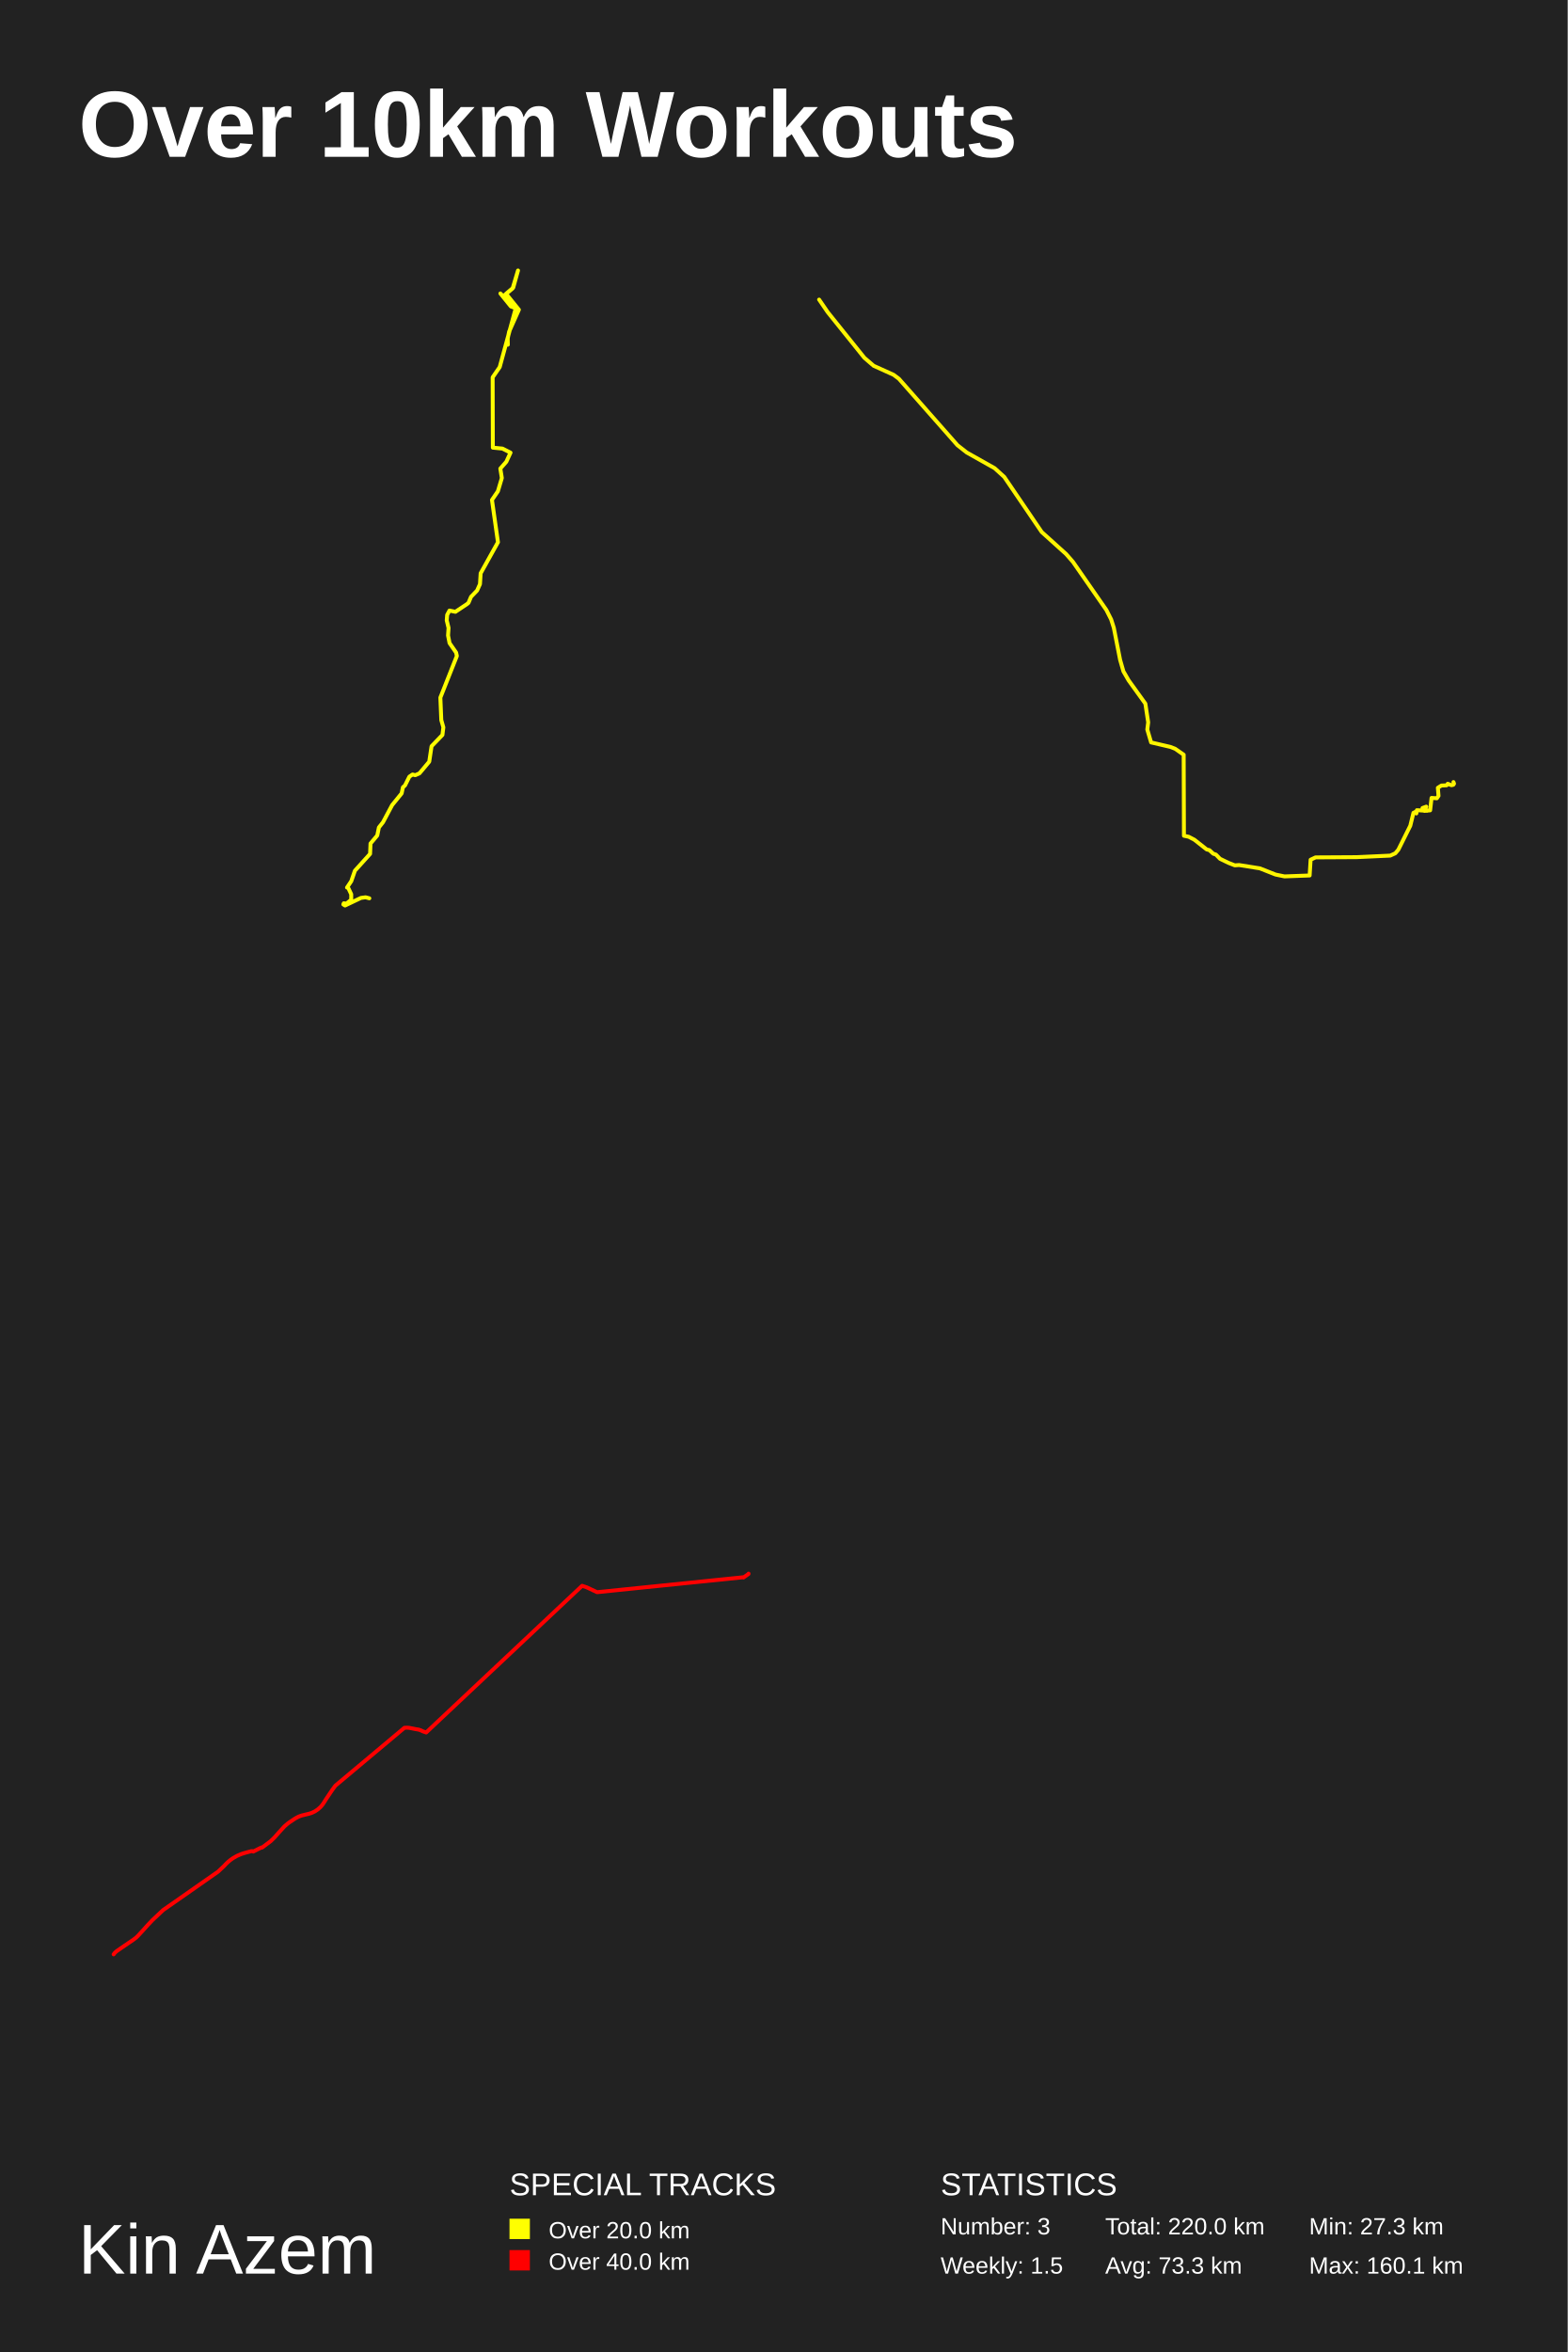
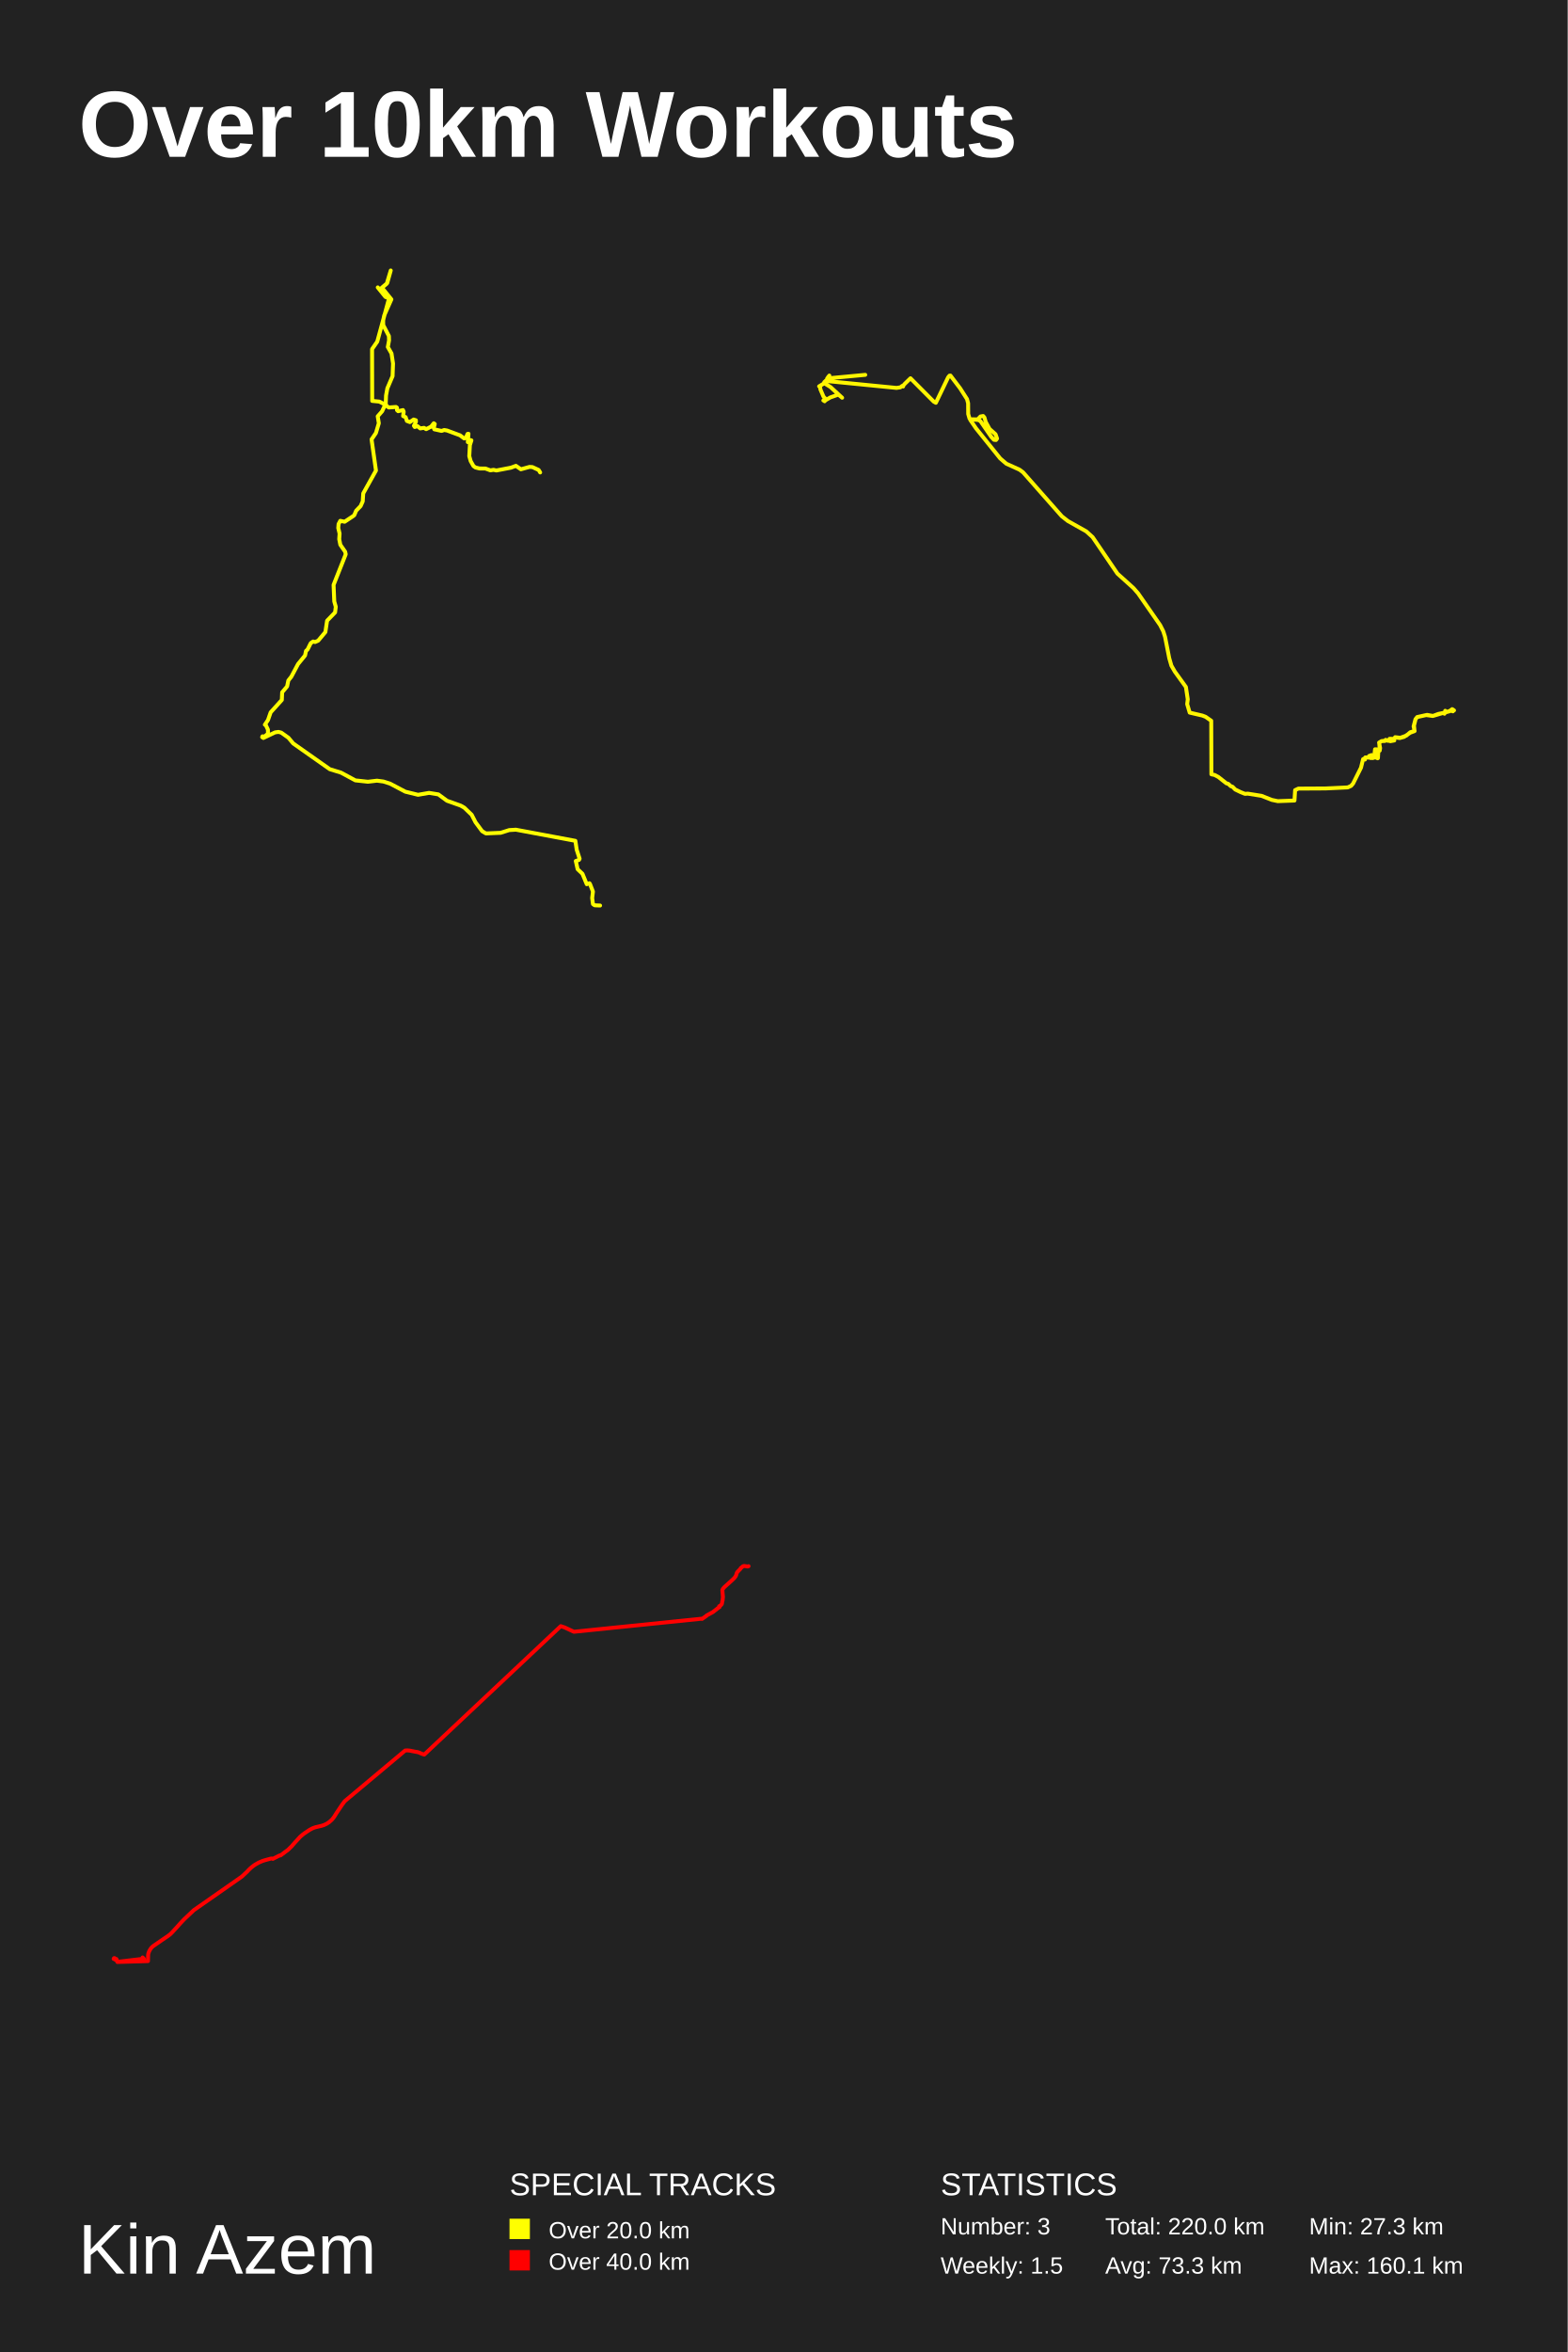
<svg xmlns="http://www.w3.org/2000/svg" baseProfile="full" height="300mm" version="1.1" viewBox="0,0,200,300" width="200mm">
  <defs />
  <rect fill="#222222" height="300" width="200" x="0" y="0" />
  <text fill="#FFFFFF" style="font-size:12px; font-family:Arial; font-weight:bold;" x="10" y="20">Over 10km Workouts</text>
  <text fill="#FFFFFF" style="font-size:9px; font-family:Arial" x="10" y="290">Kin Azem</text>
  <text fill="#FFFFFF" style="font-size:4px; font-family:Arial" x="65" y="280">SPECIAL TRACKS</text>
  <rect fill="yellow" height="2.6" width="2.6" x="65" y="283" />
  <text fill="#FFFFFF" style="font-size:3px; font-family:Arial" x="70" y="285.5">Over 20.0 km</text>
  <rect fill="red" height="2.6" width="2.6" x="65" y="287" />
  <text fill="#FFFFFF" style="font-size:3px; font-family:Arial" x="70" y="289.5">Over 40.0 km</text>
  <text fill="#FFFFFF" style="font-size:4px; font-family:Arial" x="120" y="280">STATISTICS</text>
  <text fill="#FFFFFF" style="font-size:3px; font-family:Arial" x="120" y="285">Number: 3</text>
  <text fill="#FFFFFF" style="font-size:3px; font-family:Arial" x="120" y="290">Weekly: 1.5</text>
  <text fill="#FFFFFF" style="font-size:3px; font-family:Arial" x="141" y="285">Total: 220.0 km</text>
  <text fill="#FFFFFF" style="font-size:3px; font-family:Arial" x="141" y="290">Avg: 73.3 km</text>
  <text fill="#FFFFFF" style="font-size:3px; font-family:Arial" x="167" y="285">Min: 27.3 km</text>
  <text fill="#FFFFFF" style="font-size:3px; font-family:Arial" x="167" y="290">Max: 160.1 km</text>
-   <polyline fill="none" opacity="1" points="64.787,43.966 64.771,43.172 64.955,42.289 66.198,39.503 64.556,37.472 65.473,36.697 66.086,34.5 65.401,36.786 64.253,37.757 64.11,37.639 64.349,38.051 63.839,37.433 65.178,39.091 65.831,39.326 66.062,39.562 65.871,39.601 66.062,39.562 64.309,37.953 65.202,39.081 65.879,39.317 65.991,39.238 65.855,39.101 63.751,46.821 62.85,48.125 62.874,57.099 64.102,57.217 65.13,57.737 64.596,58.894 63.831,59.767 64.022,60.973 63.52,62.66 62.763,63.768 63.528,69.161 61.32,73.123 61.233,74.505 60.866,75.319 60.093,76.123 59.766,76.898 59.559,77.065 58.1,78.035 57.343,77.878 57.048,78.427 56.993,79.124 57.224,80.094 57.16,81.055 57.351,82.026 58.188,83.232 58.284,83.673 56.18,88.977 56.299,91.849 56.562,92.77 56.443,93.741 55.056,95.182 54.761,97.152 53.51,98.642 52.976,98.877 52.633,98.789 52.226,99.064 51.669,100.181 51.406,100.416 51.238,101.2 50.027,102.69 48.863,104.876 48.337,105.543 48.13,106.562 47.269,107.591 47.213,108.914 45.277,111.06 44.814,112.393 44.272,113.207 44.424,113.246 44.806,114.059 44.806,114.765 44.201,115.255 43.858,115.216 43.802,115.363 44.017,115.5 46.05,114.53 46.639,114.451 47.118,114.579" stroke="#ffff00" stroke-dasharray="none" stroke-linecap="round" stroke-linejoin="round" stroke-width="0.5" />
-   <polyline fill="none" opacity="1" points="185.426,99.753 185.5,99.96 185.41,100.098 185.171,100.157 184.695,99.97 184.555,100.167 183.89,100.196 183.438,100.482 183.52,101.517 183.306,101.822 182.633,101.773 182.452,103.36 181.712,103.429 181.639,103.241 181.959,103.301 181.458,103.389 181.639,103.241 181.474,103.064 181.959,102.887 181.704,103.399 182.066,103.419 180.759,103.34 180.694,103.754 180.488,103.586 180.513,103.695 180.324,103.675 179.921,105.321 178.393,108.385 178.007,108.839 177.358,109.134 173.094,109.331 167.836,109.361 167.203,109.657 167.08,111.667 163.868,111.785 162.726,111.549 160.729,110.76 158.076,110.337 157.533,110.376 156.728,110.061 155.644,109.538 155.126,109.006 154.781,108.888 154.288,108.435 153.943,108.346 152.382,107.114 151.651,106.73 151.043,106.602 151.01,96.264 149.917,95.505 149.309,95.269 146.853,94.697 146.368,93.051 146.483,92.134 146.121,89.749 143.985,86.782 143.32,85.629 142.901,84.17 142.096,80.07 141.751,78.995 141.151,77.812 136.887,71.671 136.008,70.665 132.902,67.866 128.112,60.826 126.896,59.722 123.339,57.72 122.156,56.793 114.679,48.313 114.006,47.81 111.459,46.657 110.276,45.641 105.601,39.822 104.5,38.215" stroke="#fff500" stroke-dasharray="none" stroke-linecap="round" stroke-linejoin="round" stroke-width="0.5" />
-   <polyline fill="none" opacity="1" points="95.5,200.722 95.49,200.763 94.844,201.215 94.802,201.179 94.816,201.191 94.81,201.182 76.174,203.086 74.835,202.461 74.26,202.271 54.373,220.978 53.948,220.833 53.655,220.693 53.447,220.631 53.445,220.618 53.045,220.555 52.218,220.389 51.901,220.366 51.591,220.384 42.787,227.763 42.381,228.314 41.582,229.506 41.305,229.952 41.134,230.2 40.888,230.489 40.551,230.788 40.18,231.039 39.779,231.232 39.427,231.345 38.549,231.555 38.334,231.622 38.056,231.733 37.66,231.946 36.918,232.443 36.682,232.62 36.288,232.958 35.52,233.799 35.035,234.351 34.545,234.832 33.443,235.657 33.364,235.647 33.281,235.694 33.218,235.707 32.312,236.167 32.234,236.126 32.153,236.11 32.004,236.132 31.139,236.368 30.785,236.482 30.242,236.716 29.729,237.008 29.425,237.222 29.085,237.501 28.768,237.806 28.622,237.974 27.818,238.734 20.807,243.635 19.457,244.903 18.862,245.53 18.326,246.129 17.604,246.913 17.366,247.146 17.006,247.42 15.957,248.131 14.931,248.839 14.799,248.942 14.628,249.108 14.5,249.278" stroke="red" stroke-dasharray="none" stroke-linecap="round" stroke-linejoin="round" stroke-width="0.5" />
+   <polyline fill="none" opacity="1" points="68.911,60.261 68.723,59.944 67.919,59.576 67.556,59.554 66.453,59.857 65.819,59.417 65.174,59.655 63.331,60.009 62.962,59.929 62.557,59.994 61.935,59.763 61.172,59.756 60.656,59.626 60.404,59.446 60.046,58.81 59.87,58.182 59.946,56.775 60.14,56.168 60.022,56.132 59.799,56.435 59.682,56.392 59.764,55.324 59.647,55.345 59.436,55.851 59.218,55.923 58.69,55.526 57.036,54.912 56.672,54.847 56.332,54.963 55.411,54.761 55.334,54.566 55.464,54.082 55.34,53.988 54.994,54.421 54.366,54.739 54.096,54.573 53.609,54.645 53.246,54.349 52.911,54.465 52.806,54.306 53.064,53.808 53.058,53.606 52.77,53.512 52.289,53.837 51.908,53.692 51.75,53.209 51.427,53.071 51.503,52.515 51.409,52.306 50.793,52.45 50.647,52.313 50.647,52.003 50.523,51.909 49.608,51.974 49.315,51.779 49.209,51.519 49.25,50.443 49.42,49.526 50.083,47.974 50.142,46.364 49.948,45.086 49.479,44.263 49.632,43.411 49.614,42.862 48.892,41.469 48.881,40.884 49.016,40.234 49.931,38.183 48.722,36.688 49.397,36.118 49.849,34.5 49.344,36.183 48.499,36.898 48.394,36.811 48.57,37.114 48.194,36.659 49.18,37.88 49.661,38.053 49.831,38.226 49.69,38.255 49.831,38.226 48.54,37.042 49.197,37.872 49.696,38.046 49.778,37.988 49.679,37.887 48.13,43.57 47.467,44.53 47.484,51.137 48.388,51.223 49.145,51.606 48.752,52.458 48.188,53.1 48.329,53.988 47.959,55.23 47.402,56.046 47.965,60.016 46.34,62.932 46.276,63.95 46.006,64.549 45.437,65.141 45.196,65.711 45.043,65.834 43.97,66.548 43.412,66.433 43.195,66.837 43.154,67.35 43.324,68.064 43.277,68.771 43.418,69.486 44.034,70.374 44.105,70.698 42.556,74.603 42.644,76.717 42.837,77.396 42.749,78.11 41.729,79.171 41.511,80.621 40.59,81.718 40.197,81.891 39.945,81.826 39.646,82.028 39.235,82.851 39.041,83.024 38.918,83.601 38.026,84.698 37.17,86.307 36.783,86.798 36.63,87.548 35.996,88.306 35.955,89.28 34.53,90.86 34.189,91.841 33.79,92.44 33.902,92.469 34.183,93.068 34.183,93.587 33.738,93.948 33.485,93.919 33.444,94.027 33.603,94.128 35.099,93.414 35.533,93.356 35.885,93.45 36.794,94.099 37.416,94.835 42.069,98.11 43.5,98.55 45.337,99.538 46.933,99.712 48.094,99.575 48.916,99.683 49.755,99.95 51.714,100.981 53.334,101.378 54.73,101.133 55.927,101.327 57.024,102.135 58.767,102.756 59.224,103.015 60.175,103.924 60.668,104.884 61.507,106.016 61.994,106.304 63.871,106.225 64.962,105.879 65.813,105.828 73.405,107.249 73.575,108.389 73.945,109.528 73.869,109.68 73.458,109.824 73.693,110.87 74.309,111.454 74.854,112.781 75.201,112.659 75.271,112.76 75.646,113.719 75.547,114.541 75.646,115.312 75.858,115.471 76.556,115.5" stroke="#ffff00" stroke-dasharray="none" stroke-linecap="round" stroke-linejoin="round" stroke-width="0.5" />
+   <polyline fill="none" opacity="1" points="174.852,96.64 174.918,96.568 174.896,96.698 174.901,96.601 174.809,96.607 174.88,96.496 174.847,96.62 174.809,96.503 174.89,96.601 174.836,96.64 175.113,96.627 175.113,96.535 175.124,96.698 175.308,96.62 175.781,96.646 175.748,96.724 175.683,96.685 175.786,96.705 175.808,96.548 175.651,96.653 175.792,96.601 175.851,95.813 176.02,95.741 176.069,95.428 175.938,94.718 176.264,94.523 176.709,94.484 176.775,94.367 177.122,94.497 177.567,94.347 177.643,94.406 177.6,94.471 177.627,94.406 177.703,94.484 177.556,94.497 177.882,94.445 177.372,94.542 177.562,94.49 177.323,94.236 177.871,94.243 177.985,94.028 178.642,94.106 179.419,93.826 179.924,93.396 180.472,93.24 180.342,92.654 180.581,91.735 180.798,91.462 182.068,91.182 182.812,91.318 183.491,91.064 184.278,90.902 184.381,90.843 184.376,90.661 184.463,90.823 185.011,90.674 185.098,90.569 185.239,90.576 185.294,90.713 185.353,90.517 185.353,90.732 185.337,90.491 185.332,90.569 185.419,90.55 185.337,90.595 185.332,90.517 185.5,90.608 185.397,90.654 185.44,90.589 185.353,90.53 185.381,90.602 185.31,90.582 185.402,90.648 185.391,90.537 185.294,90.556 185.31,90.661 185.397,90.674 185.315,90.674 185.256,90.452 185.381,90.595 185.288,90.693 185.245,90.498 185.332,90.595 185.044,90.602 184.968,90.713 184.305,90.895 184.278,91.038 184.175,90.915 182.791,91.325 181.944,91.208 180.825,91.455 180.602,91.703 180.391,92.556 180.461,93.253 179.929,93.448 179.126,93.989 178.572,94.139 177.969,94.054 177.882,94.256 177.269,94.236 177.317,94.373 177.258,94.464 177.1,94.503 176.785,94.38 176.693,94.51 176.253,94.529 175.955,94.718 176.009,95.402 175.868,95.604 175.423,95.572 175.303,96.62 174.814,96.666 174.766,96.542 174.977,96.581 174.646,96.64 174.766,96.542 174.657,96.425 174.977,96.307 174.809,96.646 175.048,96.659 174.185,96.607 174.141,96.881 174.005,96.77 174.022,96.842 173.897,96.829 173.631,97.916 172.621,99.942 172.366,100.241 171.937,100.436 169.119,100.567 165.644,100.586 165.226,100.782 165.144,102.11 163.021,102.188 162.266,102.032 160.947,101.511 159.193,101.231 158.835,101.257 158.303,101.049 157.586,100.703 157.244,100.352 157.016,100.274 156.69,99.974 156.462,99.915 155.43,99.101 154.947,98.847 154.545,98.763 154.524,91.931 153.802,91.429 153.4,91.273 151.776,90.895 151.456,89.807 151.532,89.202 151.293,87.625 149.881,85.665 149.441,84.902 149.165,83.938 148.632,81.228 148.404,80.518 148.008,79.736 145.19,75.678 144.609,75.013 142.557,73.163 139.391,68.51 138.588,67.781 136.236,66.458 135.455,65.845 130.514,60.241 130.068,59.909 128.385,59.146 127.603,58.475 124.514,54.63 123.786,53.567 123.868,53.476 124.726,53.496 125.078,53.124 125.426,53.059 125.589,53.248 125.752,53.815 126.246,54.714 127.006,55.386 127.202,55.94 127.066,56.122 126.805,56.096 126.474,55.738 125.073,53.704 124.807,53.567 123.884,53.496 123.688,53.391 123.52,52.805 123.509,51.436 123.368,50.901 122.483,49.52 121.256,47.903 121.131,47.916 120.957,48.131 119.394,51.377 119.122,51.227 116.158,48.248 115.452,48.933 115.169,49.259 115.218,49.298 115.099,49.22 114.876,49.402 114.377,49.48 105.342,48.587 105.092,48.933 105.168,48.881 105.955,49.37 107.437,50.732 106.96,50.328 105.928,50.693 105.157,51.143 105.206,51.182 105.233,51.116 105.038,51.077 105.32,51.019 105.369,50.921 105.059,50.589 104.663,49.663 104.63,49.383 104.5,49.278 105.114,48.907 105.146,48.75 105.727,48.209 105.803,47.903 105.629,48.118 105.619,48.34 105.526,48.268 105.586,48.196 105.646,48.255 110.386,47.812" stroke="#fff500" stroke-dasharray="none" stroke-linecap="round" stroke-linejoin="round" stroke-width="0.5" />
+   <polyline fill="none" opacity="1" points="95.5,199.769 95.428,199.798 95.353,199.806 94.987,199.747 94.855,199.755 94.763,199.798 94.582,199.957 94.507,200.005 94.47,200.098 94.059,200.524 93.989,200.659 93.923,200.886 93.864,201.031 93.702,201.254 93.441,201.513 92.425,202.428 92.259,202.616 92.206,202.7 92.158,202.802 92.158,202.838 92.229,203.694 92.183,204.144 92.148,204.253 92.1,204.542 92.073,204.605 91.981,204.729 91.75,204.879 91.747,204.898 91.781,204.966 91.79,204.944 91.79,204.955 91.81,204.95 91.802,204.981 91.791,204.978 91.775,205.002 91.768,204.993 91.763,205.004 91.739,205.008 91.744,205.025 91.742,205.015 91.733,205.032 91.738,205.021 91.727,205.032 91.721,205.016 90.946,205.623 90.139,206.063 90.13,206.099 89.565,206.495 89.528,206.463 89.54,206.473 89.535,206.466 73.216,208.133 72.043,207.585 71.54,207.419 54.124,223.801 53.752,223.674 53.495,223.552 53.313,223.497 53.311,223.486 52.961,223.43 52.237,223.286 51.96,223.265 51.688,223.281 43.978,229.743 43.623,230.225 42.923,231.269 42.681,231.66 42.53,231.877 42.315,232.13 42.02,232.392 41.695,232.612 41.344,232.781 41.036,232.88 40.267,233.064 40.079,233.122 39.835,233.219 39.488,233.406 38.838,233.841 38.632,233.996 38.287,234.292 37.614,235.029 37.189,235.512 36.76,235.933 35.795,236.655 35.726,236.647 35.654,236.688 35.598,236.699 34.805,237.102 34.737,237.066 34.666,237.053 34.535,237.071 33.777,237.278 33.467,237.378 32.992,237.583 32.543,237.839 32.277,238.027 31.979,238.271 31.701,238.538 31.574,238.685 30.869,239.351 24.729,243.642 23.548,244.753 23.027,245.301 22.557,245.826 21.925,246.513 21.717,246.717 21.401,246.957 20.482,247.579 19.584,248.199 19.468,248.29 19.319,248.435 19.207,248.584 19.084,248.783 18.997,248.968 18.924,249.184 18.9,249.35 18.879,250.14 14.973,250.253 14.998,250.226 14.903,250.045 14.852,249.881 14.745,249.969 14.7,249.932 14.626,249.83 14.593,249.805 14.597,249.819 14.629,249.835 14.617,249.835 14.593,249.803 14.632,249.79 14.619,249.8 14.6,249.805 14.626,249.786 14.528,249.832 14.572,249.836 14.581,249.826 14.576,249.849 14.538,249.823 14.552,249.825 14.579,249.803 14.569,249.792 14.598,249.787 14.576,249.803 14.564,249.799 14.587,249.796 14.585,249.785 14.599,249.791 14.569,249.786 14.582,249.759 14.596,249.771 14.583,249.783 14.594,249.809 14.596,249.783 14.6,249.794 14.605,249.786 14.597,249.776 14.629,249.764 14.637,249.779 14.549,249.802 14.55,249.789 14.551,249.816 14.534,249.839 14.541,249.851 14.536,249.843 14.522,249.861 14.517,249.852 14.541,249.843 14.508,249.851 14.507,249.864 14.5,249.852 14.516,249.85 14.515,249.867 14.509,249.854 14.572,249.79 14.562,249.789 14.538,249.834 14.519,249.842 14.524,249.826 14.519,249.837 14.51,249.825 14.584,249.788 14.578,249.798 14.579,249.788 14.569,249.792 14.548,249.767 14.569,249.835 14.59,249.851 14.581,249.857 14.602,249.834 14.617,249.84 14.75,250 14.845,249.903 14.864,249.901 14.918,250.07 15.002,250.233 14.979,250.251 15.007,250.23 18.353,249.836 18.194,249.674" stroke="red" stroke-dasharray="none" stroke-linecap="round" stroke-linejoin="round" stroke-width="0.5" />
</svg>
